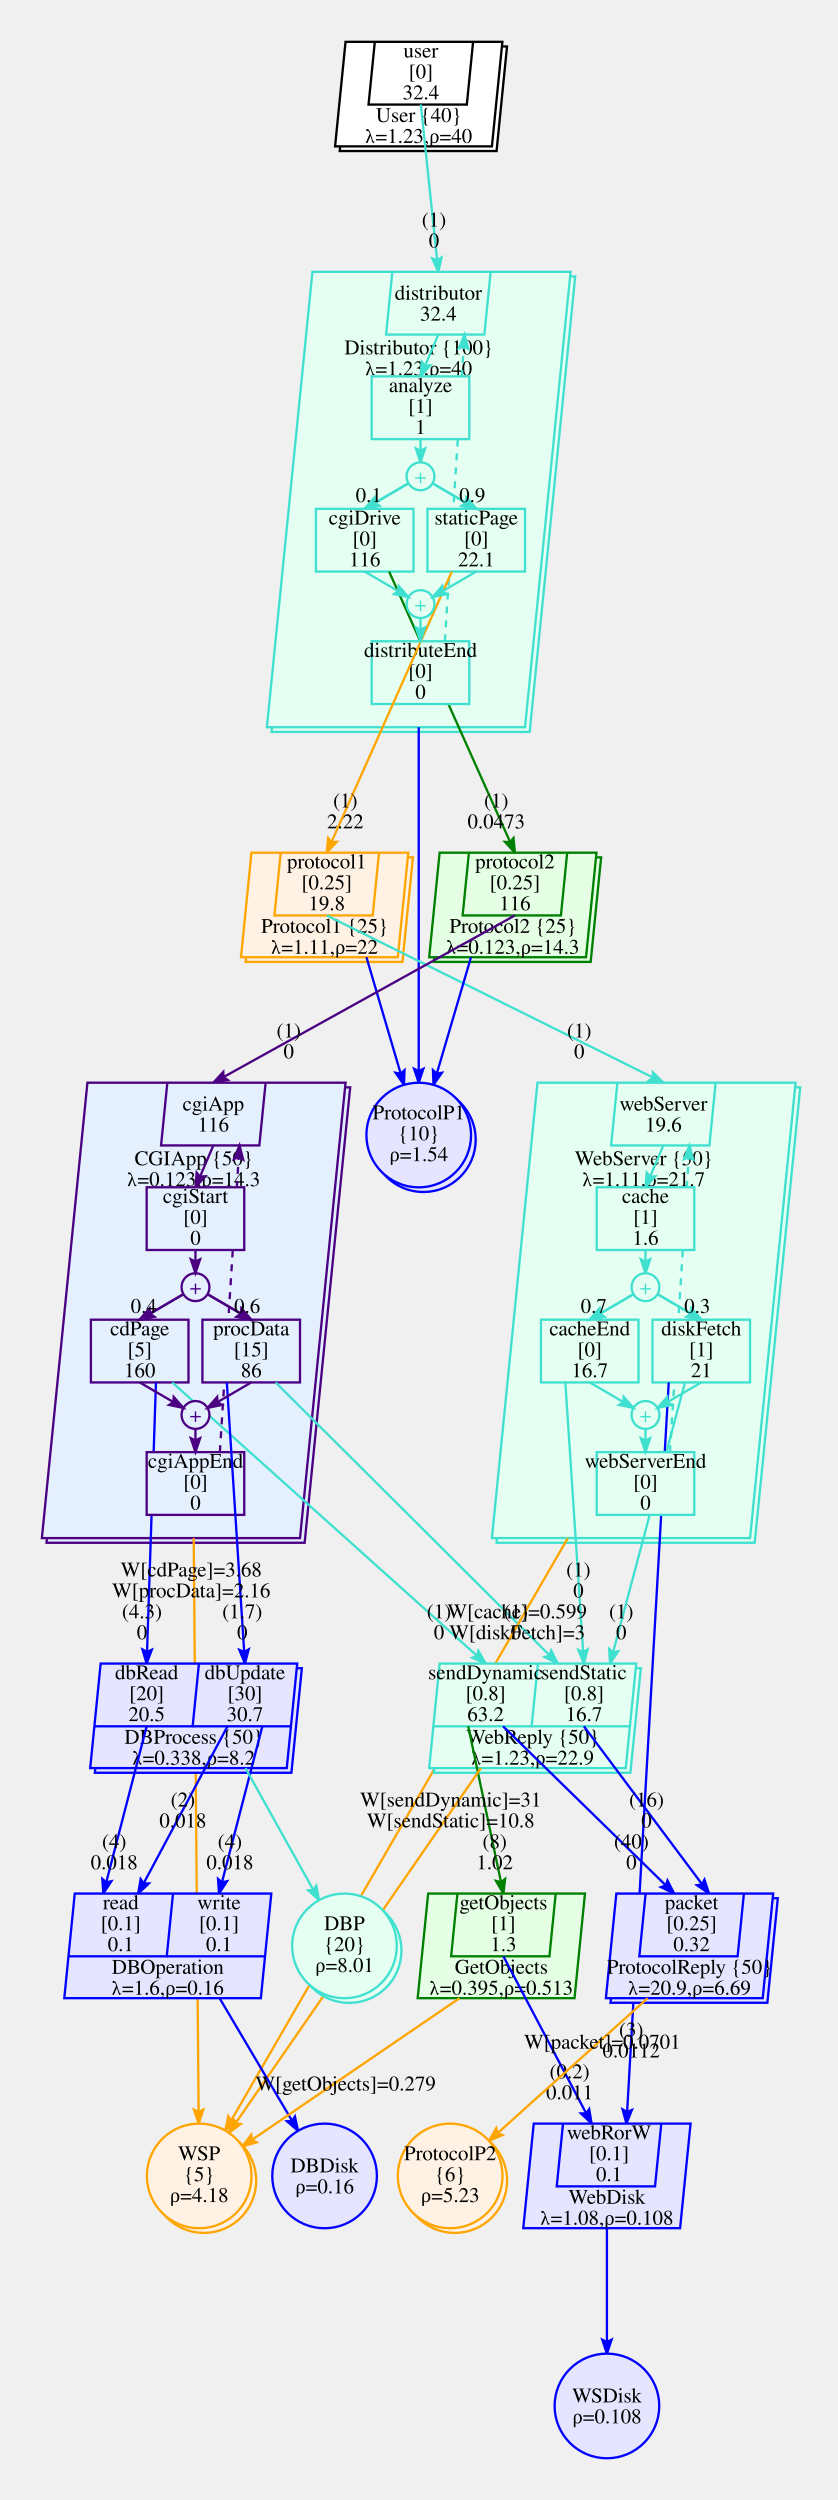
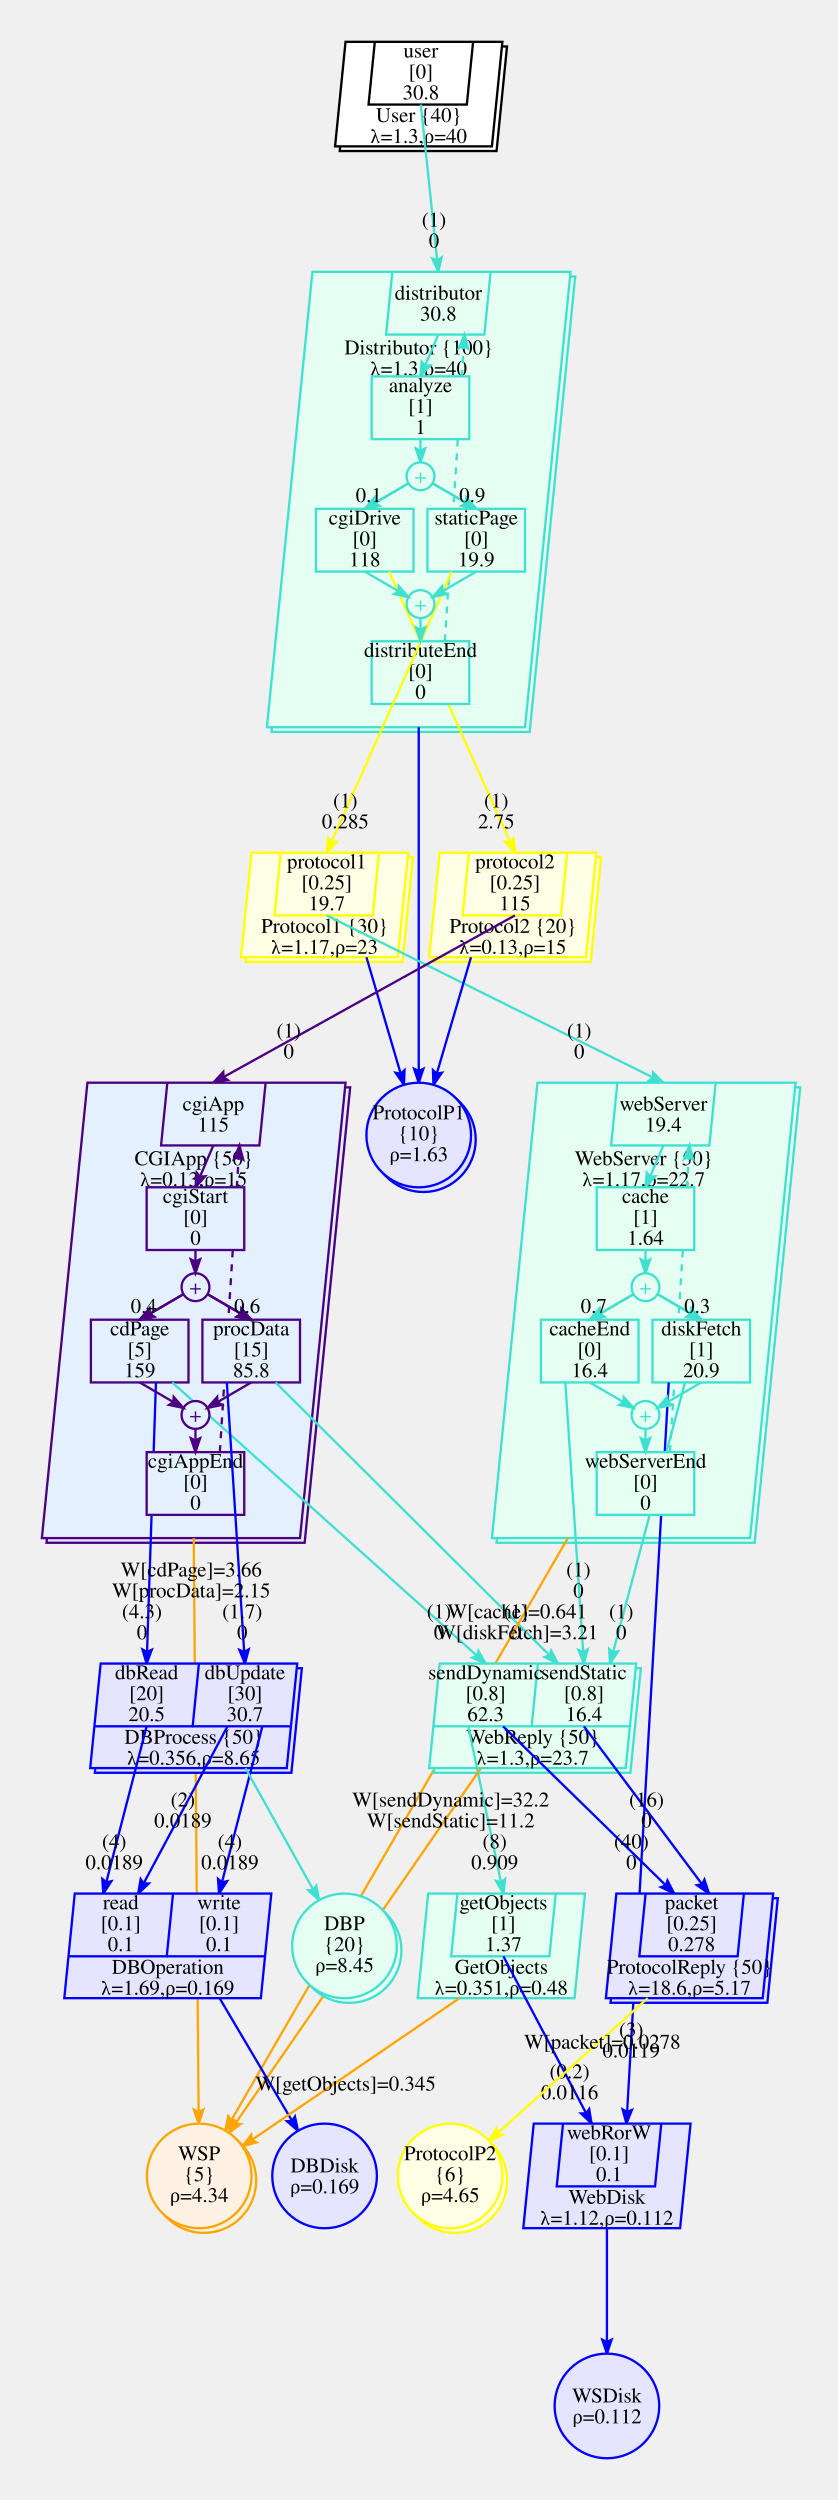
<svg xmlns="http://www.w3.org/2000/svg" width="5.006in" height="14.944in" viewBox="0 0 9010 26900">
  <polygon fill="#ffffff" stroke="black" stroke-width="25" points="3767.5,500 5455,500 5342.5,1625 3655,1625 " />
  <polygon fill="#ffffff" stroke="black" stroke-width="25" points="3717.5,450 5405,450 5292.5,1575 3605,1575 " />
-   <text x="4505" y="1538" font-family="Times" font-style="Roman" font-size="225" fill="black" text-anchor="middle">λ=1.23,ρ=40</text>
+   <text x="4505" y="1538" font-family="Times" font-style="Roman" font-size="225" fill="black" text-anchor="middle">λ=1.3,ρ=40</text>
  <text x="4505" y="1313" font-family="Times" font-style="Roman" font-size="225" fill="black" text-anchor="middle">User {40}</text>
  <polyline stroke="black" stroke-width="25" fill="none" points="4032.5,450 3965,1125 5022.5,1125 5090,450 " />
-   <text x="4528" y="1069" font-family="Times" font-style="Roman" font-size="225" fill="black" text-anchor="middle">32.4</text>
+   <text x="4528" y="1069" font-family="Times" font-style="Roman" font-size="225" fill="black" text-anchor="middle">30.8</text>
  <text x="4528" y="844" font-family="Times" font-style="Roman" font-size="225" fill="black" text-anchor="middle">[0]</text>
  <text x="4528" y="619" font-family="Times" font-style="Roman" font-size="225" fill="black" text-anchor="middle">user</text>
  <line x1="4527.5" y1="1125" x2="4716.25" y2="2925" stroke="Turquoise" stroke-width="25" />
  <polygon fill="Turquoise" stroke="Turquoise" stroke-width="25" points="4716.25,2925 4750.33,2770.6 4703.21,2800.68 4650.88,2781.03 " />
  <text x="4669" y="2663" font-family="Times" font-style="Roman" font-size="225" fill="black" text-anchor="middle">0</text>
  <text x="4669" y="2438" font-family="Times" font-style="Roman" font-size="225" fill="black" text-anchor="middle">(1)</text>
  <polygon fill="#e5fff2" stroke="Turquoise" stroke-width="25" points="3411.25,2975 6188.75,2975 5698.75,7875 2921.25,7875 " />
  <polygon fill="#e5fff2" stroke="Turquoise" stroke-width="25" points="3361.25,2925 6138.75,2925 5648.75,7825 2871.25,7825 " />
-   <text x="4505" y="4038" font-family="Times" font-style="Roman" font-size="225" fill="black" text-anchor="middle">λ=1.23,ρ=40</text>
+   <text x="4505" y="4038" font-family="Times" font-style="Roman" font-size="225" fill="black" text-anchor="middle">λ=1.3,ρ=40</text>
  <text x="4505" y="3813" font-family="Times" font-style="Roman" font-size="225" fill="black" text-anchor="middle">Distributor {100}</text>
  <polyline stroke="Turquoise" stroke-width="25" fill="none" points="4221.25,2925 4153.75,3600 5211.25,3600 5278.75,2925 " />
-   <text x="4716" y="3450" font-family="Times" font-style="Roman" font-size="225" fill="black" text-anchor="middle">32.4</text>
+   <text x="4716" y="3450" font-family="Times" font-style="Roman" font-size="225" fill="black" text-anchor="middle">30.8</text>
  <text x="4716" y="3225" font-family="Times" font-style="Roman" font-size="225" fill="black" text-anchor="middle">distributor</text>
  <line x1="4716.25" y1="3600" x2="4523.75" y2="4050" stroke="Turquoise" stroke-width="25" />
  <polygon fill="Turquoise" stroke="Turquoise" stroke-width="25" points="4523.75,4050 4628.72,3931.75 4572.91,3935.07 4536.77,3892.42 " />
  <line x1="4786.25" y1="6900" x2="4997.5" y2="3600" stroke-dasharray="75" stroke="Turquoise" stroke-width="25" />
  <polygon fill="Turquoise" stroke="Turquoise" stroke-width="25" points="4997.5,3600 4938.02,3746.5 4989.51,3724.74 5037.82,3752.89 " />
  <polygon fill="#e5fff2" stroke="Turquoise" stroke-width="25" points="3998.75,4725 3998.75,4050 5048.75,4050 5048.75,4725 3998.75,4725 " />
  <text x="4524" y="4669" font-family="Times" font-style="Roman" font-size="225" fill="black" text-anchor="middle">1</text>
  <text x="4524" y="4444" font-family="Times" font-style="Roman" font-size="225" fill="black" text-anchor="middle">[1]</text>
  <text x="4524" y="4219" font-family="Times" font-style="Roman" font-size="225" fill="black" text-anchor="middle">analyze</text>
  <polygon fill="#e5fff2" stroke="Turquoise" stroke-width="25" points="3398.75,6150 3398.75,5475 4448.75,5475 4448.75,6150 3398.75,6150 " />
-   <line x1="4186.25" y1="6150" x2="5540" y2="9175" stroke="Green" stroke-width="25" />
-   <polygon fill="Green" stroke="Green" stroke-width="25" points="5540,9175 5524.37,9017.66 5488.94,9060.9 5433.09,9058.51 " />
-   <text x="5339" y="8913" font-family="Times" font-style="Roman" font-size="225" fill="black" text-anchor="middle">0.0473</text>
+   <line x1="4186.25" y1="6150" x2="5540" y2="9175" stroke="Yellow" stroke-width="25" />
+   <polygon fill="Yellow" stroke="Yellow" stroke-width="25" points="5540,9175 5524.37,9017.66 5488.94,9060.9 5433.09,9058.51 " />
+   <text x="5339" y="8913" font-family="Times" font-style="Roman" font-size="225" fill="black" text-anchor="middle">2.75</text>
  <text x="5339" y="8688" font-family="Times" font-style="Roman" font-size="225" fill="black" text-anchor="middle">(1)</text>
-   <text x="3924" y="6094" font-family="Times" font-style="Roman" font-size="225" fill="black" text-anchor="middle">116</text>
+   <text x="3924" y="6094" font-family="Times" font-style="Roman" font-size="225" fill="black" text-anchor="middle">118</text>
  <text x="3924" y="5869" font-family="Times" font-style="Roman" font-size="225" fill="black" text-anchor="middle">[0]</text>
  <text x="3924" y="5644" font-family="Times" font-style="Roman" font-size="225" fill="black" text-anchor="middle">cgiDrive</text>
  <polygon fill="#e5fff2" stroke="Turquoise" stroke-width="25" points="3998.75,7575 3998.75,6900 5048.75,6900 5048.75,7575 3998.75,7575 " />
  <text x="4524" y="7519" font-family="Times" font-style="Roman" font-size="225" fill="black" text-anchor="middle">0</text>
  <text x="4524" y="7294" font-family="Times" font-style="Roman" font-size="225" fill="black" text-anchor="middle">[0]</text>
  <text x="4524" y="7069" font-family="Times" font-style="Roman" font-size="225" fill="black" text-anchor="middle">distributeEnd</text>
  <polygon fill="#e5fff2" stroke="Turquoise" stroke-width="25" points="4598.75,6150 4598.75,5475 5648.75,5475 5648.75,6150 4598.75,6150 " />
-   <line x1="4861.25" y1="6150" x2="3515" y2="9175" stroke="Orange" stroke-width="25" />
-   <polygon fill="Orange" stroke="Orange" stroke-width="25" points="3515,9175 3621.67,9058.29 3565.82,9060.8 3530.31,9017.63 " />
-   <text x="3715" y="8913" font-family="Times" font-style="Roman" font-size="225" fill="black" text-anchor="middle">2.22</text>
+   <line x1="4861.25" y1="6150" x2="3515" y2="9175" stroke="Yellow" stroke-width="25" />
+   <polygon fill="Yellow" stroke="Yellow" stroke-width="25" points="3515,9175 3621.67,9058.29 3565.82,9060.8 3530.31,9017.63 " />
+   <text x="3715" y="8913" font-family="Times" font-style="Roman" font-size="225" fill="black" text-anchor="middle">0.285</text>
  <text x="3715" y="8688" font-family="Times" font-style="Roman" font-size="225" fill="black" text-anchor="middle">(1)</text>
-   <text x="5124" y="6094" font-family="Times" font-style="Roman" font-size="225" fill="black" text-anchor="middle">22.1</text>
+   <text x="5124" y="6094" font-family="Times" font-style="Roman" font-size="225" fill="black" text-anchor="middle">19.9</text>
  <text x="5124" y="5869" font-family="Times" font-style="Roman" font-size="225" fill="black" text-anchor="middle">[0]</text>
  <text x="5124" y="5644" font-family="Times" font-style="Roman" font-size="225" fill="black" text-anchor="middle">staticPage</text>
  <line x1="4523.75" y1="4725" x2="4523.75" y2="4975" stroke="Turquoise" stroke-width="25" />
  <polygon fill="Turquoise" stroke="Turquoise" stroke-width="25" points="4523.75,4975 4573.75,4825 4523.75,4850 4473.75,4825 " />
  <circle cx="4524" cy="6500" r="150" fill="#e5fff2" stroke="Turquoise" stroke-width="25" />
  <text x="4524" y="6575" font-family="Times" font-style="Roman" font-size="225" fill="Turquoise" text-anchor="middle">+</text>
  <line x1="3923.75" y1="6150" x2="4394.18" y2="6424.42" stroke="Turquoise" stroke-width="25" />
  <polygon fill="Turquoise" stroke="Turquoise" stroke-width="25" points="4394.18,6424.42 4289.81,6305.65 4286.21,6361.44 4239.42,6392.03 " />
  <line x1="5123.75" y1="6150" x2="4653.32" y2="6424.42" stroke="Turquoise" stroke-width="25" />
  <polygon fill="Turquoise" stroke="Turquoise" stroke-width="25" points="4653.32,6424.42 4808.08,6392.03 4761.29,6361.44 4757.69,6305.65 " />
  <circle cx="4524" cy="5125" r="150" fill="#e5fff2" stroke="Turquoise" stroke-width="25" />
  <text x="4524" y="5200" font-family="Times" font-style="Roman" font-size="225" fill="Turquoise" text-anchor="middle">+</text>
  <line x1="4394.18" y1="5200.58" x2="3923.75" y2="5475" stroke="Turquoise" stroke-width="25" />
  <polygon fill="Turquoise" stroke="Turquoise" stroke-width="25" points="3923.75,5475 4078.51,5442.61 4031.72,5412.02 4028.12,5356.23 " />
  <line x1="4653.32" y1="5200.58" x2="5123.75" y2="5475" stroke="Turquoise" stroke-width="25" />
  <polygon fill="Turquoise" stroke="Turquoise" stroke-width="25" points="5123.75,5475 5019.38,5356.23 5015.78,5412.02 4968.99,5442.61 " />
  <line x1="4394.18" y1="5200.58" x2="3923.75" y2="5475" stroke="Turquoise" stroke-width="25" />
  <polygon fill="Turquoise" stroke="Turquoise" stroke-width="25" points="3923.75,5475 4078.51,5442.61 4031.72,5412.02 4028.12,5356.23 " />
  <line x1="4653.32" y1="5200.58" x2="5123.75" y2="5475" stroke="Turquoise" stroke-width="25" />
  <polygon fill="Turquoise" stroke="Turquoise" stroke-width="25" points="5123.75,5475 5019.38,5356.23 5015.78,5412.02 4968.99,5442.61 " />
  <text x="3967" y="5402" font-family="Times" font-style="Roman" font-size="225" fill="black" text-anchor="middle">0.1</text>
  <text x="5081" y="5402" font-family="Times" font-style="Roman" font-size="225" fill="black" text-anchor="middle">0.9</text>
  <line x1="4523.75" y1="6650" x2="4523.75" y2="6900" stroke="Turquoise" stroke-width="25" />
  <polygon fill="Turquoise" stroke="Turquoise" stroke-width="25" points="4523.75,6900 4573.75,6750 4523.75,6775 4473.75,6750 " />
  <line x1="4505" y1="7825" x2="4505" y2="11650" stroke="Blue" stroke-width="25" />
  <polygon fill="Blue" stroke="Blue" stroke-width="25" points="4505,11650 4555,11500 4505,11525 4455,11500 " />
-   <polygon fill="#fff2e5" stroke="Orange" stroke-width="25" points="2755,9225 4442.5,9225 4330,10350 2642.5,10350 " />
-   <polygon fill="#fff2e5" stroke="Orange" stroke-width="25" points="2705,9175 4392.5,9175 4280,10300 2592.5,10300 " />
-   <text x="3492" y="10263" font-family="Times" font-style="Roman" font-size="225" fill="black" text-anchor="middle">λ=1.11,ρ=22</text>
-   <text x="3492" y="10038" font-family="Times" font-style="Roman" font-size="225" fill="black" text-anchor="middle">Protocol1 {25}</text>
-   <polyline stroke="Orange" stroke-width="25" fill="none" points="3020,9175 2952.5,9850 4010,9850 4077.5,9175 " />
-   <text x="3515" y="9794" font-family="Times" font-style="Roman" font-size="225" fill="black" text-anchor="middle">19.8</text>
+   <polygon fill="#ffffe5" stroke="Yellow" stroke-width="25" points="2755,9225 4442.5,9225 4330,10350 2642.5,10350 " />
+   <polygon fill="#ffffe5" stroke="Yellow" stroke-width="25" points="2705,9175 4392.5,9175 4280,10300 2592.5,10300 " />
+   <text x="3492" y="10263" font-family="Times" font-style="Roman" font-size="225" fill="black" text-anchor="middle">λ=1.17,ρ=23</text>
+   <text x="3492" y="10038" font-family="Times" font-style="Roman" font-size="225" fill="black" text-anchor="middle">Protocol1 {30}</text>
+   <polyline stroke="Yellow" stroke-width="25" fill="none" points="3020,9175 2952.5,9850 4010,9850 4077.5,9175 " />
+   <text x="3515" y="9794" font-family="Times" font-style="Roman" font-size="225" fill="black" text-anchor="middle">19.7</text>
  <text x="3515" y="9569" font-family="Times" font-style="Roman" font-size="225" fill="black" text-anchor="middle">[0.25]</text>
  <text x="3515" y="9344" font-family="Times" font-style="Roman" font-size="225" fill="black" text-anchor="middle">protocol1</text>
  <line x1="3515" y1="9850" x2="7137.5" y2="11650" stroke="Turquoise" stroke-width="25" />
  <polygon fill="Turquoise" stroke="Turquoise" stroke-width="25" points="7137.5,11650 7025.42,11538.5 7025.56,11594.4 6980.92,11628 " />
  <text x="6232" y="11388" font-family="Times" font-style="Roman" font-size="225" fill="black" text-anchor="middle">0</text>
  <text x="6232" y="11163" font-family="Times" font-style="Roman" font-size="225" fill="black" text-anchor="middle">(1)</text>
  <line x1="3942.5" y1="10300" x2="4346.28" y2="11672.9" stroke="Blue" stroke-width="25" />
  <polygon fill="Blue" stroke="Blue" stroke-width="25" points="4346.28,11672.9 4351.92,11514.8 4311.01,11552.9 4255.99,11543.1 " />
-   <polygon fill="#e5ffe5" stroke="Green" stroke-width="25" points="4780,9225 6467.5,9225 6355,10350 4667.5,10350 " />
-   <polygon fill="#e5ffe5" stroke="Green" stroke-width="25" points="4730,9175 6417.5,9175 6305,10300 4617.5,10300 " />
-   <text x="5518" y="10263" font-family="Times" font-style="Roman" font-size="225" fill="black" text-anchor="middle">λ=0.123,ρ=14.3</text>
-   <text x="5518" y="10038" font-family="Times" font-style="Roman" font-size="225" fill="black" text-anchor="middle">Protocol2 {25}</text>
-   <polyline stroke="Green" stroke-width="25" fill="none" points="5045,9175 4977.5,9850 6035,9850 6102.5,9175 " />
-   <text x="5540" y="9794" font-family="Times" font-style="Roman" font-size="225" fill="black" text-anchor="middle">116</text>
+   <polygon fill="#ffffe5" stroke="Yellow" stroke-width="25" points="4780,9225 6467.5,9225 6355,10350 4667.5,10350 " />
+   <polygon fill="#ffffe5" stroke="Yellow" stroke-width="25" points="4730,9175 6417.5,9175 6305,10300 4617.5,10300 " />
+   <text x="5518" y="10263" font-family="Times" font-style="Roman" font-size="225" fill="black" text-anchor="middle">λ=0.13,ρ=15</text>
+   <text x="5518" y="10038" font-family="Times" font-style="Roman" font-size="225" fill="black" text-anchor="middle">Protocol2 {20}</text>
+   <polyline stroke="Yellow" stroke-width="25" fill="none" points="5045,9175 4977.5,9850 6035,9850 6102.5,9175 " />
+   <text x="5540" y="9794" font-family="Times" font-style="Roman" font-size="225" fill="black" text-anchor="middle">115</text>
  <text x="5540" y="9569" font-family="Times" font-style="Roman" font-size="225" fill="black" text-anchor="middle">[0.25]</text>
  <text x="5540" y="9344" font-family="Times" font-style="Roman" font-size="225" fill="black" text-anchor="middle">protocol2</text>
  <line x1="5540" y1="9850" x2="2295" y2="11650" stroke="Indigo" stroke-width="25" />
  <polygon fill="Indigo" stroke="Indigo" stroke-width="25" points="2295,11650 2450.42,11621 2404.31,11589.4 2401.92,11533.5 " />
  <text x="3106" y="11388" font-family="Times" font-style="Roman" font-size="225" fill="black" text-anchor="middle">0</text>
  <text x="3106" y="11163" font-family="Times" font-style="Roman" font-size="225" fill="black" text-anchor="middle">(1)</text>
  <line x1="5067.5" y1="10300" x2="4663.72" y2="11672.9" stroke="Blue" stroke-width="25" />
  <polygon fill="Blue" stroke="Blue" stroke-width="25" points="4663.72,11672.9 4754.01,11543.1 4698.99,11552.9 4658.08,11514.8 " />
  <polygon fill="#e5f0ff" stroke="Indigo" stroke-width="25" points="990,11700 3767.5,11700 3277.5,16600 500,16600 " />
  <polygon fill="#e5f0ff" stroke="Indigo" stroke-width="25" points="940,11650 3717.5,11650 3227.5,16550 450,16550 " />
-   <text x="2084" y="12763" font-family="Times" font-style="Roman" font-size="225" fill="black" text-anchor="middle">λ=0.123,ρ=14.3</text>
+   <text x="2084" y="12763" font-family="Times" font-style="Roman" font-size="225" fill="black" text-anchor="middle">λ=0.13,ρ=15</text>
  <text x="2084" y="12538" font-family="Times" font-style="Roman" font-size="225" fill="black" text-anchor="middle">CGIApp {50}</text>
  <polyline stroke="Indigo" stroke-width="25" fill="none" points="1800,11650 1732.5,12325 2790,12325 2857.5,11650 " />
-   <text x="2295" y="12175" font-family="Times" font-style="Roman" font-size="225" fill="black" text-anchor="middle">116</text>
+   <text x="2295" y="12175" font-family="Times" font-style="Roman" font-size="225" fill="black" text-anchor="middle">115</text>
  <text x="2295" y="11950" font-family="Times" font-style="Roman" font-size="225" fill="black" text-anchor="middle">cgiApp</text>
  <line x1="2295" y1="12325" x2="2102.5" y2="12775" stroke="Indigo" stroke-width="25" />
  <polygon fill="Indigo" stroke="Indigo" stroke-width="25" points="2102.5,12775 2207.47,12656.8 2151.66,12660.1 2115.52,12617.4 " />
  <line x1="2365" y1="15625" x2="2576.25" y2="12325" stroke-dasharray="75" stroke="Indigo" stroke-width="25" />
  <polygon fill="Indigo" stroke="Indigo" stroke-width="25" points="2576.25,12325 2516.77,12471.5 2568.26,12449.7 2616.57,12477.9 " />
  <polygon fill="#e5f0ff" stroke="Indigo" stroke-width="25" points="977.5,14875 977.5,14200 2027.5,14200 2027.5,14875 977.5,14875 " />
  <line x1="1677.5" y1="14875" x2="1577.5" y2="17900" stroke="Blue" stroke-width="25" />
  <polygon fill="Blue" stroke="Blue" stroke-width="25" points="1577.5,17900 1632.43,17751.7 1581.63,17775.1 1532.48,17748.4 " />
  <text x="1527" y="17638" font-family="Times" font-style="Roman" font-size="225" fill="black" text-anchor="middle">0</text>
  <text x="1527" y="17413" font-family="Times" font-style="Roman" font-size="225" fill="black" text-anchor="middle">(4.3)</text>
  <line x1="1852.5" y1="14875" x2="5225" y2="17900" stroke="Turquoise" stroke-width="25" />
  <polygon fill="Turquoise" stroke="Turquoise" stroke-width="25" points="5225,17900 5146.72,17762.6 5131.95,17816.5 5079.95,17837.1 " />
  <text x="4723" y="17638" font-family="Times" font-style="Roman" font-size="225" fill="black" text-anchor="middle">0</text>
  <text x="4723" y="17413" font-family="Times" font-style="Roman" font-size="225" fill="black" text-anchor="middle">(1)</text>
-   <text x="1503" y="14819" font-family="Times" font-style="Roman" font-size="225" fill="black" text-anchor="middle">160</text>
+   <text x="1503" y="14819" font-family="Times" font-style="Roman" font-size="225" fill="black" text-anchor="middle">159</text>
  <text x="1503" y="14594" font-family="Times" font-style="Roman" font-size="225" fill="black" text-anchor="middle">[5]</text>
  <text x="1503" y="14369" font-family="Times" font-style="Roman" font-size="225" fill="black" text-anchor="middle">cdPage</text>
  <polygon fill="#e5f0ff" stroke="Indigo" stroke-width="25" points="1577.5,16300 1577.5,15625 2627.5,15625 2627.5,16300 1577.5,16300 " />
  <text x="2103" y="16244" font-family="Times" font-style="Roman" font-size="225" fill="black" text-anchor="middle">0</text>
  <text x="2103" y="16019" font-family="Times" font-style="Roman" font-size="225" fill="black" text-anchor="middle">[0]</text>
  <text x="2103" y="15794" font-family="Times" font-style="Roman" font-size="225" fill="black" text-anchor="middle">cgiAppEnd</text>
  <polygon fill="#e5f0ff" stroke="Indigo" stroke-width="25" points="1577.5,13450 1577.5,12775 2627.5,12775 2627.5,13450 1577.5,13450 " />
  <text x="2103" y="13394" font-family="Times" font-style="Roman" font-size="225" fill="black" text-anchor="middle">0</text>
  <text x="2103" y="13169" font-family="Times" font-style="Roman" font-size="225" fill="black" text-anchor="middle">[0]</text>
  <text x="2103" y="12944" font-family="Times" font-style="Roman" font-size="225" fill="black" text-anchor="middle">cgiStart</text>
  <polygon fill="#e5f0ff" stroke="Indigo" stroke-width="25" points="2177.5,14875 2177.5,14200 3227.5,14200 3227.5,14875 2177.5,14875 " />
  <line x1="2440" y1="14875" x2="2635" y2="17900" stroke="Blue" stroke-width="25" />
  <polygon fill="Blue" stroke="Blue" stroke-width="25" points="2635,17900 2675.25,17747.1 2626.96,17775.3 2575.45,17753.5 " />
  <text x="2606" y="17638" font-family="Times" font-style="Roman" font-size="225" fill="black" text-anchor="middle">0</text>
  <text x="2606" y="17413" font-family="Times" font-style="Roman" font-size="225" fill="black" text-anchor="middle">(1.7)</text>
  <line x1="2965" y1="14875" x2="6001.25" y2="17900" stroke="Turquoise" stroke-width="25" />
  <polygon fill="Turquoise" stroke="Turquoise" stroke-width="25" points="6001.25,17900 5930.28,17758.7 5912.7,17811.8 5859.7,17829.6 " />
  <text x="5550" y="17638" font-family="Times" font-style="Roman" font-size="225" fill="black" text-anchor="middle">0</text>
  <text x="5550" y="17413" font-family="Times" font-style="Roman" font-size="225" fill="black" text-anchor="middle">(1)</text>
-   <text x="2703" y="14819" font-family="Times" font-style="Roman" font-size="225" fill="black" text-anchor="middle">86</text>
+   <text x="2703" y="14819" font-family="Times" font-style="Roman" font-size="225" fill="black" text-anchor="middle">85.8</text>
  <text x="2703" y="14594" font-family="Times" font-style="Roman" font-size="225" fill="black" text-anchor="middle">[15]</text>
  <text x="2703" y="14369" font-family="Times" font-style="Roman" font-size="225" fill="black" text-anchor="middle">procData</text>
  <circle cx="2103" cy="15225" r="150" fill="#e5f0ff" stroke="Indigo" stroke-width="25" />
  <text x="2103" y="15300" font-family="Times" font-style="Roman" font-size="225" fill="Indigo" text-anchor="middle">+</text>
  <line x1="1502.5" y1="14875" x2="1972.93" y2="15149.4" stroke="Indigo" stroke-width="25" />
  <polygon fill="Indigo" stroke="Indigo" stroke-width="25" points="1972.93,15149.4 1868.56,15030.6 1864.96,15086.4 1818.17,15117 " />
  <line x1="2702.5" y1="14875" x2="2232.07" y2="15149.4" stroke="Indigo" stroke-width="25" />
  <polygon fill="Indigo" stroke="Indigo" stroke-width="25" points="2232.07,15149.4 2386.83,15117 2340.04,15086.4 2336.44,15030.6 " />
  <circle cx="2103" cy="13850" r="150" fill="#e5f0ff" stroke="Indigo" stroke-width="25" />
  <text x="2103" y="13925" font-family="Times" font-style="Roman" font-size="225" fill="Indigo" text-anchor="middle">+</text>
  <line x1="1972.93" y1="13925.6" x2="1502.5" y2="14200" stroke="Indigo" stroke-width="25" />
  <polygon fill="Indigo" stroke="Indigo" stroke-width="25" points="1502.5,14200 1657.26,14167.6 1610.47,14137 1606.87,14081.2 " />
  <line x1="2232.07" y1="13925.6" x2="2702.5" y2="14200" stroke="Indigo" stroke-width="25" />
  <polygon fill="Indigo" stroke="Indigo" stroke-width="25" points="2702.5,14200 2598.13,14081.2 2594.53,14137 2547.74,14167.6 " />
  <line x1="1972.93" y1="13925.6" x2="1502.5" y2="14200" stroke="Indigo" stroke-width="25" />
  <polygon fill="Indigo" stroke="Indigo" stroke-width="25" points="1502.5,14200 1657.26,14167.6 1610.47,14137 1606.87,14081.2 " />
  <line x1="2232.07" y1="13925.6" x2="2702.5" y2="14200" stroke="Indigo" stroke-width="25" />
  <polygon fill="Indigo" stroke="Indigo" stroke-width="25" points="2702.5,14200 2598.13,14081.2 2594.53,14137 2547.74,14167.6 " />
  <text x="1546" y="14127" font-family="Times" font-style="Roman" font-size="225" fill="black" text-anchor="middle">0.4</text>
  <text x="2659" y="14127" font-family="Times" font-style="Roman" font-size="225" fill="black" text-anchor="middle">0.6</text>
  <line x1="2102.5" y1="15375" x2="2102.5" y2="15625" stroke="Indigo" stroke-width="25" />
  <polygon fill="Indigo" stroke="Indigo" stroke-width="25" points="2102.5,15625 2152.5,15475 2102.5,15500 2052.5,15475 " />
  <line x1="2102.5" y1="13450" x2="2102.5" y2="13700" stroke="Indigo" stroke-width="25" />
  <polygon fill="Indigo" stroke="Indigo" stroke-width="25" points="2102.5,13700 2152.5,13550 2102.5,13575 2052.5,13550 " />
  <line x1="2083.75" y1="16550" x2="2137.68" y2="22850" stroke="Orange" stroke-width="25" />
  <polygon fill="Orange" stroke="Orange" stroke-width="25" points="2137.68,22850 2186.4,22699.6 2136.61,22725 2086.4,22700.5 " />
-   <text x="2057" y="17188" font-family="Times" font-style="Roman" font-size="225" fill="black" text-anchor="middle">W[procData]=2.16</text>
-   <text x="2057" y="16963" font-family="Times" font-style="Roman" font-size="225" fill="black" text-anchor="middle">W[cdPage]=3.68</text>
+   <text x="2057" y="17188" font-family="Times" font-style="Roman" font-size="225" fill="black" text-anchor="middle">W[procData]=2.15</text>
+   <text x="2057" y="16963" font-family="Times" font-style="Roman" font-size="225" fill="black" text-anchor="middle">W[cdPage]=3.66</text>
  <circle cx="4555" cy="12263" r="563" fill="#e5e5ff" stroke="Blue" stroke-width="25" />
  <circle cx="4505" cy="12213" r="563" fill="#e5e5ff" stroke="Blue" stroke-width="25" />
-   <text x="4505" y="12494" font-family="Times" font-style="Roman" font-size="225" fill="black" text-anchor="middle">ρ=1.54</text>
+   <text x="4505" y="12494" font-family="Times" font-style="Roman" font-size="225" fill="black" text-anchor="middle">ρ=1.63</text>
  <text x="4505" y="12269" font-family="Times" font-style="Roman" font-size="225" fill="black" text-anchor="middle">{10}</text>
  <text x="4505" y="12044" font-family="Times" font-style="Roman" font-size="225" fill="black" text-anchor="middle">ProtocolP1</text>
  <polygon fill="#e5fff2" stroke="Turquoise" stroke-width="25" points="5832.5,11700 8610,11700 8120,16600 5342.5,16600 " />
  <polygon fill="#e5fff2" stroke="Turquoise" stroke-width="25" points="5782.5,11650 8560,11650 8070,16550 5292.5,16550 " />
-   <text x="6926" y="12763" font-family="Times" font-style="Roman" font-size="225" fill="black" text-anchor="middle">λ=1.11,ρ=21.7</text>
+   <text x="6926" y="12763" font-family="Times" font-style="Roman" font-size="225" fill="black" text-anchor="middle">λ=1.17,ρ=22.7</text>
  <text x="6926" y="12538" font-family="Times" font-style="Roman" font-size="225" fill="black" text-anchor="middle">WebServer {50}</text>
  <polyline stroke="Turquoise" stroke-width="25" fill="none" points="6642.5,11650 6575,12325 7632.5,12325 7700,11650 " />
-   <text x="7138" y="12175" font-family="Times" font-style="Roman" font-size="225" fill="black" text-anchor="middle">19.6</text>
+   <text x="7138" y="12175" font-family="Times" font-style="Roman" font-size="225" fill="black" text-anchor="middle">19.4</text>
  <text x="7138" y="11950" font-family="Times" font-style="Roman" font-size="225" fill="black" text-anchor="middle">webServer</text>
  <line x1="7137.5" y1="12325" x2="6945" y2="12775" stroke="Turquoise" stroke-width="25" />
  <polygon fill="Turquoise" stroke="Turquoise" stroke-width="25" points="6945,12775 7049.97,12656.8 6994.16,12660.1 6958.02,12617.4 " />
  <line x1="7207.5" y1="15625" x2="7418.75" y2="12325" stroke-dasharray="75" stroke="Turquoise" stroke-width="25" />
  <polygon fill="Turquoise" stroke="Turquoise" stroke-width="25" points="7418.75,12325 7359.27,12471.5 7410.76,12449.7 7459.07,12477.9 " />
  <polygon fill="#e5fff2" stroke="Turquoise" stroke-width="25" points="6420,13450 6420,12775 7470,12775 7470,13450 6420,13450 " />
-   <text x="6945" y="13394" font-family="Times" font-style="Roman" font-size="225" fill="black" text-anchor="middle">1.6</text>
+   <text x="6945" y="13394" font-family="Times" font-style="Roman" font-size="225" fill="black" text-anchor="middle">1.64</text>
  <text x="6945" y="13169" font-family="Times" font-style="Roman" font-size="225" fill="black" text-anchor="middle">[1]</text>
  <text x="6945" y="12944" font-family="Times" font-style="Roman" font-size="225" fill="black" text-anchor="middle">cache</text>
  <polygon fill="#e5fff2" stroke="Turquoise" stroke-width="25" points="5820,14875 5820,14200 6870,14200 6870,14875 5820,14875 " />
  <line x1="6082.5" y1="14875" x2="6282.5" y2="17900" stroke="Turquoise" stroke-width="25" />
  <polygon fill="Turquoise" stroke="Turquoise" stroke-width="25" points="6282.5,17900 6322.5,17747 6274.25,17775.3 6222.71,17753.6 " />
  <text x="6223" y="17188" font-family="Times" font-style="Roman" font-size="225" fill="black" text-anchor="middle">0</text>
  <text x="6223" y="16963" font-family="Times" font-style="Roman" font-size="225" fill="black" text-anchor="middle">(1)</text>
-   <text x="6345" y="14819" font-family="Times" font-style="Roman" font-size="225" fill="black" text-anchor="middle">16.7</text>
+   <text x="6345" y="14819" font-family="Times" font-style="Roman" font-size="225" fill="black" text-anchor="middle">16.4</text>
  <text x="6345" y="14594" font-family="Times" font-style="Roman" font-size="225" fill="black" text-anchor="middle">[0]</text>
  <text x="6345" y="14369" font-family="Times" font-style="Roman" font-size="225" fill="black" text-anchor="middle">cacheEnd</text>
  <polygon fill="#e5fff2" stroke="Turquoise" stroke-width="25" points="7020,14875 7020,14200 8070,14200 8070,14875 7020,14875 " />
  <line x1="7195" y1="14875" x2="6740" y2="22850" stroke="Blue" stroke-width="25" />
  <polygon fill="Blue" stroke="Blue" stroke-width="25" points="6740,22850 6798.46,22703.1 6747.12,22725.2 6698.63,22697.4 " />
-   <text x="6791" y="22138" font-family="Times" font-style="Roman" font-size="225" fill="black" text-anchor="middle">0.0112</text>
+   <text x="6791" y="22138" font-family="Times" font-style="Roman" font-size="225" fill="black" text-anchor="middle">0.0119</text>
  <text x="6791" y="21913" font-family="Times" font-style="Roman" font-size="225" fill="black" text-anchor="middle">(3)</text>
  <line x1="7370" y1="14875" x2="6563.75" y2="17900" stroke="Turquoise" stroke-width="25" />
  <polygon fill="Turquoise" stroke="Turquoise" stroke-width="25" points="6563.75,17900 6650.69,17767.9 6595.94,17779.2 6554.07,17742.2 " />
  <text x="6684" y="17638" font-family="Times" font-style="Roman" font-size="225" fill="black" text-anchor="middle">0</text>
  <text x="6684" y="17413" font-family="Times" font-style="Roman" font-size="225" fill="black" text-anchor="middle">(1)</text>
-   <text x="7545" y="14819" font-family="Times" font-style="Roman" font-size="225" fill="black" text-anchor="middle">21</text>
+   <text x="7545" y="14819" font-family="Times" font-style="Roman" font-size="225" fill="black" text-anchor="middle">20.9</text>
  <text x="7545" y="14594" font-family="Times" font-style="Roman" font-size="225" fill="black" text-anchor="middle">[1]</text>
  <text x="7545" y="14369" font-family="Times" font-style="Roman" font-size="225" fill="black" text-anchor="middle">diskFetch</text>
  <polygon fill="#e5fff2" stroke="Turquoise" stroke-width="25" points="6420,16300 6420,15625 7470,15625 7470,16300 6420,16300 " />
  <text x="6945" y="16244" font-family="Times" font-style="Roman" font-size="225" fill="black" text-anchor="middle">0</text>
  <text x="6945" y="16019" font-family="Times" font-style="Roman" font-size="225" fill="black" text-anchor="middle">[0]</text>
  <text x="6945" y="15794" font-family="Times" font-style="Roman" font-size="225" fill="black" text-anchor="middle">webServerEnd</text>
  <line x1="6945" y1="13450" x2="6945" y2="13700" stroke="Turquoise" stroke-width="25" />
  <polygon fill="Turquoise" stroke="Turquoise" stroke-width="25" points="6945,13700 6995,13550 6945,13575 6895,13550 " />
  <circle cx="6945" cy="15225" r="150" fill="#e5fff2" stroke="Turquoise" stroke-width="25" />
  <text x="6945" y="15300" font-family="Times" font-style="Roman" font-size="225" fill="Turquoise" text-anchor="middle">+</text>
  <line x1="6345" y1="14875" x2="6815.43" y2="15149.4" stroke="Turquoise" stroke-width="25" />
  <polygon fill="Turquoise" stroke="Turquoise" stroke-width="25" points="6815.43,15149.4 6711.06,15030.6 6707.46,15086.4 6660.67,15117 " />
  <line x1="7545" y1="14875" x2="7074.57" y2="15149.4" stroke="Turquoise" stroke-width="25" />
  <polygon fill="Turquoise" stroke="Turquoise" stroke-width="25" points="7074.57,15149.4 7229.33,15117 7182.54,15086.4 7178.94,15030.6 " />
  <circle cx="6945" cy="13850" r="150" fill="#e5fff2" stroke="Turquoise" stroke-width="25" />
  <text x="6945" y="13925" font-family="Times" font-style="Roman" font-size="225" fill="Turquoise" text-anchor="middle">+</text>
  <line x1="6815.43" y1="13925.6" x2="6345" y2="14200" stroke="Turquoise" stroke-width="25" />
  <polygon fill="Turquoise" stroke="Turquoise" stroke-width="25" points="6345,14200 6499.76,14167.6 6452.97,14137 6449.37,14081.2 " />
  <line x1="7074.57" y1="13925.6" x2="7545" y2="14200" stroke="Turquoise" stroke-width="25" />
  <polygon fill="Turquoise" stroke="Turquoise" stroke-width="25" points="7545,14200 7440.63,14081.2 7437.03,14137 7390.24,14167.6 " />
  <line x1="6815.43" y1="13925.6" x2="6345" y2="14200" stroke="Turquoise" stroke-width="25" />
  <polygon fill="Turquoise" stroke="Turquoise" stroke-width="25" points="6345,14200 6499.76,14167.6 6452.97,14137 6449.37,14081.2 " />
  <line x1="7074.57" y1="13925.6" x2="7545" y2="14200" stroke="Turquoise" stroke-width="25" />
  <polygon fill="Turquoise" stroke="Turquoise" stroke-width="25" points="7545,14200 7440.63,14081.2 7437.03,14137 7390.24,14167.6 " />
  <text x="6388" y="14127" font-family="Times" font-style="Roman" font-size="225" fill="black" text-anchor="middle">0.7</text>
  <text x="7502" y="14127" font-family="Times" font-style="Roman" font-size="225" fill="black" text-anchor="middle">0.3</text>
  <line x1="6945" y1="15375" x2="6945" y2="15625" stroke="Turquoise" stroke-width="25" />
  <polygon fill="Turquoise" stroke="Turquoise" stroke-width="25" points="6945,15625 6995,15475 6945,15500 6895,15475 " />
  <line x1="6109.37" y1="16550" x2="2424.01" y2="22925.5" stroke="Orange" stroke-width="25" />
  <polygon fill="Orange" stroke="Orange" stroke-width="25" points="2424.01,22925.5 2542.36,22820.7 2486.56,22817.3 2455.79,22770.6 " />
-   <text x="5564" y="17638" font-family="Times" font-style="Roman" font-size="225" fill="black" text-anchor="middle">W[diskFetch]=3</text>
-   <text x="5564" y="17413" font-family="Times" font-style="Roman" font-size="225" fill="black" text-anchor="middle">W[cache]=0.599</text>
+   <text x="5564" y="17638" font-family="Times" font-style="Roman" font-size="225" fill="black" text-anchor="middle">W[diskFetch]=3.21</text>
+   <text x="5564" y="17413" font-family="Times" font-style="Roman" font-size="225" fill="black" text-anchor="middle">W[cache]=0.641</text>
  <polygon fill="#e5e5ff" stroke="Blue" stroke-width="25" points="1132.5,17950 3247.5,17950 3135,19075 1020,19075 " />
  <polygon fill="#e5e5ff" stroke="Blue" stroke-width="25" points="1082.5,17900 3197.5,17900 3085,19025 970,19025 " />
-   <text x="2084" y="18988" font-family="Times" font-style="Roman" font-size="225" fill="black" text-anchor="middle">λ=0.338,ρ=8.2</text>
+   <text x="2084" y="18988" font-family="Times" font-style="Roman" font-size="225" fill="black" text-anchor="middle">λ=0.356,ρ=8.65</text>
  <text x="2084" y="18763" font-family="Times" font-style="Roman" font-size="225" fill="black" text-anchor="middle">DBProcess {50}</text>
  <polyline stroke="Blue" stroke-width="25" fill="none" points="1015,18575 2072.5,18575 2140,17900 " />
  <text x="1577" y="18519" font-family="Times" font-style="Roman" font-size="225" fill="black" text-anchor="middle">20.5</text>
  <text x="1577" y="18294" font-family="Times" font-style="Roman" font-size="225" fill="black" text-anchor="middle">[20]</text>
  <text x="1577" y="18069" font-family="Times" font-style="Roman" font-size="225" fill="black" text-anchor="middle">dbRead</text>
  <line x1="1577.5" y1="18575" x2="1111.25" y2="20375" stroke="Blue" stroke-width="25" />
  <polygon fill="Blue" stroke="Blue" stroke-width="25" points="1111.25,20375 1197.27,20242.3 1142.59,20254 1100.46,20217.3 " />
-   <text x="1228" y="20113" font-family="Times" font-style="Roman" font-size="225" fill="black" text-anchor="middle">0.018</text>
+   <text x="1228" y="20113" font-family="Times" font-style="Roman" font-size="225" fill="black" text-anchor="middle">0.0189</text>
  <text x="1228" y="19888" font-family="Times" font-style="Roman" font-size="225" fill="black" text-anchor="middle">(4)</text>
  <line x1="2072.5" y1="18575" x2="3130" y2="18575" stroke="Blue" stroke-width="25" />
  <text x="2635" y="18519" font-family="Times" font-style="Roman" font-size="225" fill="black" text-anchor="middle">30.7</text>
  <text x="2635" y="18294" font-family="Times" font-style="Roman" font-size="225" fill="black" text-anchor="middle">[30]</text>
  <text x="2635" y="18069" font-family="Times" font-style="Roman" font-size="225" fill="black" text-anchor="middle">dbUpdate</text>
  <line x1="2447.5" y1="18575" x2="1486.25" y2="20375" stroke="Blue" stroke-width="25" />
  <polygon fill="Blue" stroke="Blue" stroke-width="25" points="1486.25,20375 1601.01,20266.2 1545.13,20264.7 1512.8,20219.1 " />
-   <text x="1967" y="19663" font-family="Times" font-style="Roman" font-size="225" fill="black" text-anchor="middle">0.018</text>
+   <text x="1967" y="19663" font-family="Times" font-style="Roman" font-size="225" fill="black" text-anchor="middle">0.0189</text>
  <text x="1967" y="19438" font-family="Times" font-style="Roman" font-size="225" fill="black" text-anchor="middle">(2)</text>
  <line x1="2822.5" y1="18575" x2="2356.25" y2="20375" stroke="Blue" stroke-width="25" />
  <polygon fill="Blue" stroke="Blue" stroke-width="25" points="2356.25,20375 2442.27,20242.3 2387.59,20254 2345.46,20217.3 " />
-   <text x="2473" y="20113" font-family="Times" font-style="Roman" font-size="225" fill="black" text-anchor="middle">0.018</text>
+   <text x="2473" y="20113" font-family="Times" font-style="Roman" font-size="225" fill="black" text-anchor="middle">0.0189</text>
  <text x="2473" y="19888" font-family="Times" font-style="Roman" font-size="225" fill="black" text-anchor="middle">(4)</text>
  <line x1="2640.62" y1="19025" x2="3432.46" y2="20446.1" stroke="Turquoise" stroke-width="25" />
  <polygon fill="Turquoise" stroke="Turquoise" stroke-width="25" points="3432.46,20446.1 3403.13,20290.8 3371.62,20336.9 3315.78,20339.4 " />
  <polygon fill="#e5fff2" stroke="Turquoise" stroke-width="25" points="4780,17950 6895,17950 6782.5,19075 4667.5,19075 " />
  <polygon fill="#e5fff2" stroke="Turquoise" stroke-width="25" points="4730,17900 6845,17900 6732.5,19025 4617.5,19025 " />
-   <text x="5731" y="18988" font-family="Times" font-style="Roman" font-size="225" fill="black" text-anchor="middle">λ=1.23,ρ=22.9</text>
+   <text x="5731" y="18988" font-family="Times" font-style="Roman" font-size="225" fill="black" text-anchor="middle">λ=1.3,ρ=23.7</text>
  <text x="5731" y="18763" font-family="Times" font-style="Roman" font-size="225" fill="black" text-anchor="middle">WebReply {50}</text>
  <polyline stroke="Turquoise" stroke-width="25" fill="none" points="4662.5,18575 5720,18575 5787.5,17900 " />
-   <text x="5225" y="18519" font-family="Times" font-style="Roman" font-size="225" fill="black" text-anchor="middle">63.2</text>
+   <text x="5225" y="18519" font-family="Times" font-style="Roman" font-size="225" fill="black" text-anchor="middle">62.3</text>
  <text x="5225" y="18294" font-family="Times" font-style="Roman" font-size="225" fill="black" text-anchor="middle">[0.8]</text>
  <text x="5225" y="18069" font-family="Times" font-style="Roman" font-size="225" fill="black" text-anchor="middle">sendDynamic</text>
-   <line x1="5037.5" y1="18575" x2="5416.25" y2="20375" stroke="Green" stroke-width="25" />
-   <polygon fill="Green" stroke="Green" stroke-width="25" points="5416.25,20375 5434.29,20217.9 5390.51,20252.7 5336.44,20238.5 " />
-   <text x="5322" y="20113" font-family="Times" font-style="Roman" font-size="225" fill="black" text-anchor="middle">1.02</text>
+   <line x1="5037.5" y1="18575" x2="5416.25" y2="20375" stroke="Turquoise" stroke-width="25" />
+   <polygon fill="Turquoise" stroke="Turquoise" stroke-width="25" points="5416.25,20375 5434.29,20217.9 5390.51,20252.7 5336.44,20238.5 " />
+   <text x="5322" y="20113" font-family="Times" font-style="Roman" font-size="225" fill="black" text-anchor="middle">0.909</text>
  <text x="5322" y="19888" font-family="Times" font-style="Roman" font-size="225" fill="black" text-anchor="middle">(8)</text>
  <line x1="5412.5" y1="18575" x2="7253.75" y2="20375" stroke="Blue" stroke-width="25" />
  <polygon fill="Blue" stroke="Blue" stroke-width="25" points="7253.75,20375 7181.44,20234.4 7164.37,20287.6 7111.54,20305.9 " />
  <text x="6793" y="20113" font-family="Times" font-style="Roman" font-size="225" fill="black" text-anchor="middle">0</text>
  <text x="6793" y="19888" font-family="Times" font-style="Roman" font-size="225" fill="black" text-anchor="middle">(40)</text>
  <line x1="5720" y1="18575" x2="6777.5" y2="18575" stroke="Turquoise" stroke-width="25" />
-   <text x="6283" y="18519" font-family="Times" font-style="Roman" font-size="225" fill="black" text-anchor="middle">16.7</text>
+   <text x="6283" y="18519" font-family="Times" font-style="Roman" font-size="225" fill="black" text-anchor="middle">16.4</text>
  <text x="6283" y="18294" font-family="Times" font-style="Roman" font-size="225" fill="black" text-anchor="middle">[0.8]</text>
  <text x="6283" y="18069" font-family="Times" font-style="Roman" font-size="225" fill="black" text-anchor="middle">sendStatic</text>
  <line x1="6282.5" y1="18575" x2="7628.75" y2="20375" stroke="Blue" stroke-width="25" />
  <polygon fill="Blue" stroke="Blue" stroke-width="25" points="7628.75,20375 7578.95,20224.9 7553.88,20274.9 7498.87,20284.8 " />
  <text x="6956" y="19663" font-family="Times" font-style="Roman" font-size="225" fill="black" text-anchor="middle">0</text>
  <text x="6956" y="19438" font-family="Times" font-style="Roman" font-size="225" fill="black" text-anchor="middle">(16)</text>
  <line x1="5174.38" y1="19025" x2="2462.28" y2="22949.7" stroke="Orange" stroke-width="25" />
  <polygon fill="Orange" stroke="Orange" stroke-width="25" points="2462.28,22949.7 2588.69,22854.8 2533.34,22846.9 2506.42,22797.9 " />
-   <text x="4849" y="19663" font-family="Times" font-style="Roman" font-size="225" fill="black" text-anchor="middle">W[sendStatic]=10.8</text>
-   <text x="4849" y="19438" font-family="Times" font-style="Roman" font-size="225" fill="black" text-anchor="middle">W[sendDynamic]=31</text>
+   <text x="4849" y="19663" font-family="Times" font-style="Roman" font-size="225" fill="black" text-anchor="middle">W[sendStatic]=11.2</text>
+   <text x="4849" y="19438" font-family="Times" font-style="Roman" font-size="225" fill="black" text-anchor="middle">W[sendDynamic]=32.2</text>
  <polygon fill="#e5e5ff" stroke="Blue" stroke-width="25" points="803.75,20375 2918.75,20375 2806.25,21500 691.25,21500 " />
-   <text x="1805" y="21463" font-family="Times" font-style="Roman" font-size="225" fill="black" text-anchor="middle">λ=1.6,ρ=0.16</text>
+   <text x="1805" y="21463" font-family="Times" font-style="Roman" font-size="225" fill="black" text-anchor="middle">λ=1.69,ρ=0.169</text>
  <text x="1805" y="21238" font-family="Times" font-style="Roman" font-size="225" fill="black" text-anchor="middle">DBOperation</text>
  <polyline stroke="Blue" stroke-width="25" fill="none" points="736.25,21050 1793.75,21050 1861.25,20375 " />
  <text x="1299" y="20994" font-family="Times" font-style="Roman" font-size="225" fill="black" text-anchor="middle">0.1</text>
  <text x="1299" y="20769" font-family="Times" font-style="Roman" font-size="225" fill="black" text-anchor="middle">[0.1]</text>
  <text x="1299" y="20544" font-family="Times" font-style="Roman" font-size="225" fill="black" text-anchor="middle">read</text>
  <line x1="1793.75" y1="21050" x2="2851.25" y2="21050" stroke="Blue" stroke-width="25" />
  <text x="2356" y="20994" font-family="Times" font-style="Roman" font-size="225" fill="black" text-anchor="middle">0.1</text>
  <text x="2356" y="20769" font-family="Times" font-style="Roman" font-size="225" fill="black" text-anchor="middle">[0.1]</text>
  <text x="2356" y="20544" font-family="Times" font-style="Roman" font-size="225" fill="black" text-anchor="middle">write</text>
  <line x1="2361.87" y1="21500" x2="3206.24" y2="22928.3" stroke="Blue" stroke-width="25" />
  <polygon fill="Blue" stroke="Blue" stroke-width="25" points="3206.24,22928.3 3172.95,22773.7 3142.63,22820.7 3086.87,22824.6 " />
  <circle cx="3756" cy="20988" r="563" fill="#e5fff2" stroke="Turquoise" stroke-width="25" />
  <circle cx="3706" cy="20938" r="563" fill="#e5fff2" stroke="Turquoise" stroke-width="25" />
-   <text x="3706" y="21219" font-family="Times" font-style="Roman" font-size="225" fill="black" text-anchor="middle">ρ=8.01</text>
+   <text x="3706" y="21219" font-family="Times" font-style="Roman" font-size="225" fill="black" text-anchor="middle">ρ=8.45</text>
  <text x="3706" y="20994" font-family="Times" font-style="Roman" font-size="225" fill="black" text-anchor="middle">{20}</text>
  <text x="3706" y="20769" font-family="Times" font-style="Roman" font-size="225" fill="black" text-anchor="middle">DBP</text>
-   <polygon fill="#e5ffe5" stroke="Green" stroke-width="25" points="4606.25,20375 6293.75,20375 6181.25,21500 4493.75,21500 " />
-   <text x="5394" y="21463" font-family="Times" font-style="Roman" font-size="225" fill="black" text-anchor="middle">λ=0.395,ρ=0.513</text>
+   <polygon fill="#e5fff2" stroke="Turquoise" stroke-width="25" points="4606.25,20375 6293.75,20375 6181.25,21500 4493.75,21500 " />
+   <text x="5394" y="21463" font-family="Times" font-style="Roman" font-size="225" fill="black" text-anchor="middle">λ=0.351,ρ=0.48</text>
  <text x="5394" y="21238" font-family="Times" font-style="Roman" font-size="225" fill="black" text-anchor="middle">GetObjects</text>
-   <polyline stroke="Green" stroke-width="25" fill="none" points="4921.25,20375 4853.75,21050 5911.25,21050 5978.75,20375 " />
-   <text x="5416" y="20994" font-family="Times" font-style="Roman" font-size="225" fill="black" text-anchor="middle">1.3</text>
+   <polyline stroke="Turquoise" stroke-width="25" fill="none" points="4921.25,20375 4853.75,21050 5911.25,21050 5978.75,20375 " />
+   <text x="5416" y="20994" font-family="Times" font-style="Roman" font-size="225" fill="black" text-anchor="middle">1.37</text>
  <text x="5416" y="20769" font-family="Times" font-style="Roman" font-size="225" fill="black" text-anchor="middle">[1]</text>
  <text x="5416" y="20544" font-family="Times" font-style="Roman" font-size="225" fill="black" text-anchor="middle">getObjects</text>
  <line x1="5416.25" y1="21050" x2="6365" y2="22850" stroke="Blue" stroke-width="25" />
  <polygon fill="Blue" stroke="Blue" stroke-width="25" points="6365,22850 6339.29,22694 6306.72,22739.4 6250.83,22740.6 " />
-   <text x="6128" y="22588" font-family="Times" font-style="Roman" font-size="225" fill="black" text-anchor="middle">0.011</text>
+   <text x="6128" y="22588" font-family="Times" font-style="Roman" font-size="225" fill="black" text-anchor="middle">0.0116</text>
  <text x="6128" y="22363" font-family="Times" font-style="Roman" font-size="225" fill="black" text-anchor="middle">(0.2)</text>
  <line x1="4943.75" y1="21500" x2="2607.06" y2="23095.3" stroke="Orange" stroke-width="25" />
  <polygon fill="Orange" stroke="Orange" stroke-width="25" points="2607.06,23095.3 2759.13,23052 2710.29,23024.9 2702.74,22969.5 " />
-   <text x="3718" y="22494" font-family="Times" font-style="Roman" font-size="225" fill="black" text-anchor="middle">W[getObjects]=0.279</text>
+   <text x="3718" y="22494" font-family="Times" font-style="Roman" font-size="225" fill="black" text-anchor="middle">W[getObjects]=0.345</text>
  <polygon fill="#e5e5ff" stroke="Blue" stroke-width="25" points="6681.25,20425 8368.75,20425 8256.25,21550 6568.75,21550 " />
  <polygon fill="#e5e5ff" stroke="Blue" stroke-width="25" points="6631.25,20375 8318.75,20375 8206.25,21500 6518.75,21500 " />
-   <text x="7419" y="21463" font-family="Times" font-style="Roman" font-size="225" fill="black" text-anchor="middle">λ=20.9,ρ=6.69</text>
+   <text x="7419" y="21463" font-family="Times" font-style="Roman" font-size="225" fill="black" text-anchor="middle">λ=18.6,ρ=5.17</text>
  <text x="7419" y="21238" font-family="Times" font-style="Roman" font-size="225" fill="black" text-anchor="middle">ProtocolReply {50}</text>
  <polyline stroke="Blue" stroke-width="25" fill="none" points="6946.25,20375 6878.75,21050 7936.25,21050 8003.75,20375 " />
-   <text x="7441" y="20994" font-family="Times" font-style="Roman" font-size="225" fill="black" text-anchor="middle">0.32</text>
+   <text x="7441" y="20994" font-family="Times" font-style="Roman" font-size="225" fill="black" text-anchor="middle">0.278</text>
  <text x="7441" y="20769" font-family="Times" font-style="Roman" font-size="225" fill="black" text-anchor="middle">[0.25]</text>
  <text x="7441" y="20544" font-family="Times" font-style="Roman" font-size="225" fill="black" text-anchor="middle">packet</text>
-   <line x1="6968.75" y1="21500" x2="5260.71" y2="23036.3" stroke="Orange" stroke-width="25" />
-   <polygon fill="Orange" stroke="Orange" stroke-width="25" points="5260.71,23036.3 5405.67,22973.2 5353.65,22952.7 5338.8,22898.8 " />
-   <text x="6480" y="22044" font-family="Times" font-style="Roman" font-size="225" fill="black" text-anchor="middle">W[packet]=0.0701</text>
+   <line x1="6968.75" y1="21500" x2="5260.71" y2="23036.3" stroke="Yellow" stroke-width="25" />
+   <polygon fill="Yellow" stroke="Yellow" stroke-width="25" points="5260.71,23036.3 5405.67,22973.2 5353.65,22952.7 5338.8,22898.8 " />
+   <text x="6480" y="22044" font-family="Times" font-style="Roman" font-size="225" fill="black" text-anchor="middle">W[packet]=0.0278</text>
  <circle cx="2193" cy="23463" r="563" fill="#fff2e5" stroke="Orange" stroke-width="25" />
  <circle cx="2143" cy="23413" r="563" fill="#fff2e5" stroke="Orange" stroke-width="25" />
-   <text x="2142" y="23694" font-family="Times" font-style="Roman" font-size="225" fill="black" text-anchor="middle">ρ=4.18</text>
+   <text x="2142" y="23694" font-family="Times" font-style="Roman" font-size="225" fill="black" text-anchor="middle">ρ=4.34</text>
  <text x="2142" y="23469" font-family="Times" font-style="Roman" font-size="225" fill="black" text-anchor="middle">{5}</text>
  <text x="2142" y="23244" font-family="Times" font-style="Roman" font-size="225" fill="black" text-anchor="middle">WSP</text>
  <circle cx="3492" cy="23413" r="563" fill="#e5e5ff" stroke="Blue" stroke-width="25" />
-   <text x="3492" y="23600" font-family="Times" font-style="Roman" font-size="225" fill="black" text-anchor="middle">ρ=0.16</text>
+   <text x="3492" y="23600" font-family="Times" font-style="Roman" font-size="225" fill="black" text-anchor="middle">ρ=0.169</text>
  <text x="3492" y="23375" font-family="Times" font-style="Roman" font-size="225" fill="black" text-anchor="middle">DBDisk</text>
-   <circle cx="4893" cy="23463" r="563" fill="#fff2e5" stroke="Orange" stroke-width="25" />
-   <circle cx="4843" cy="23413" r="563" fill="#fff2e5" stroke="Orange" stroke-width="25" />
-   <text x="4843" y="23694" font-family="Times" font-style="Roman" font-size="225" fill="black" text-anchor="middle">ρ=5.23</text>
+   <circle cx="4893" cy="23463" r="563" fill="#ffffe5" stroke="Yellow" stroke-width="25" />
+   <circle cx="4843" cy="23413" r="563" fill="#ffffe5" stroke="Yellow" stroke-width="25" />
+   <text x="4843" y="23694" font-family="Times" font-style="Roman" font-size="225" fill="black" text-anchor="middle">ρ=4.65</text>
  <text x="4843" y="23469" font-family="Times" font-style="Roman" font-size="225" fill="black" text-anchor="middle">{6}</text>
  <text x="4843" y="23244" font-family="Times" font-style="Roman" font-size="225" fill="black" text-anchor="middle">ProtocolP2</text>
  <polygon fill="#e5e5ff" stroke="Blue" stroke-width="25" points="5742.5,22850 7430,22850 7317.5,23975 5630,23975 " />
-   <text x="6530" y="23938" font-family="Times" font-style="Roman" font-size="225" fill="black" text-anchor="middle">λ=1.08,ρ=0.108</text>
+   <text x="6530" y="23938" font-family="Times" font-style="Roman" font-size="225" fill="black" text-anchor="middle">λ=1.12,ρ=0.112</text>
  <text x="6530" y="23713" font-family="Times" font-style="Roman" font-size="225" fill="black" text-anchor="middle">WebDisk</text>
  <polyline stroke="Blue" stroke-width="25" fill="none" points="6057.5,22850 5990,23525 7047.5,23525 7115,22850 " />
  <text x="6553" y="23469" font-family="Times" font-style="Roman" font-size="225" fill="black" text-anchor="middle">0.1</text>
  <text x="6553" y="23244" font-family="Times" font-style="Roman" font-size="225" fill="black" text-anchor="middle">[0.1]</text>
  <text x="6553" y="23019" font-family="Times" font-style="Roman" font-size="225" fill="black" text-anchor="middle">webRorW</text>
  <line x1="6530" y1="23975" x2="6530" y2="25325" stroke="Blue" stroke-width="25" />
  <polygon fill="Blue" stroke="Blue" stroke-width="25" points="6530,25325 6580,25175 6530,25200 6480,25175 " />
  <circle cx="6530" cy="25888" r="563" fill="#e5e5ff" stroke="Blue" stroke-width="25" />
-   <text x="6530" y="26075" font-family="Times" font-style="Roman" font-size="225" fill="black" text-anchor="middle">ρ=0.108</text>
+   <text x="6530" y="26075" font-family="Times" font-style="Roman" font-size="225" fill="black" text-anchor="middle">ρ=0.112</text>
  <text x="6530" y="25850" font-family="Times" font-style="Roman" font-size="225" fill="black" text-anchor="middle">WSDisk</text>
</svg>
